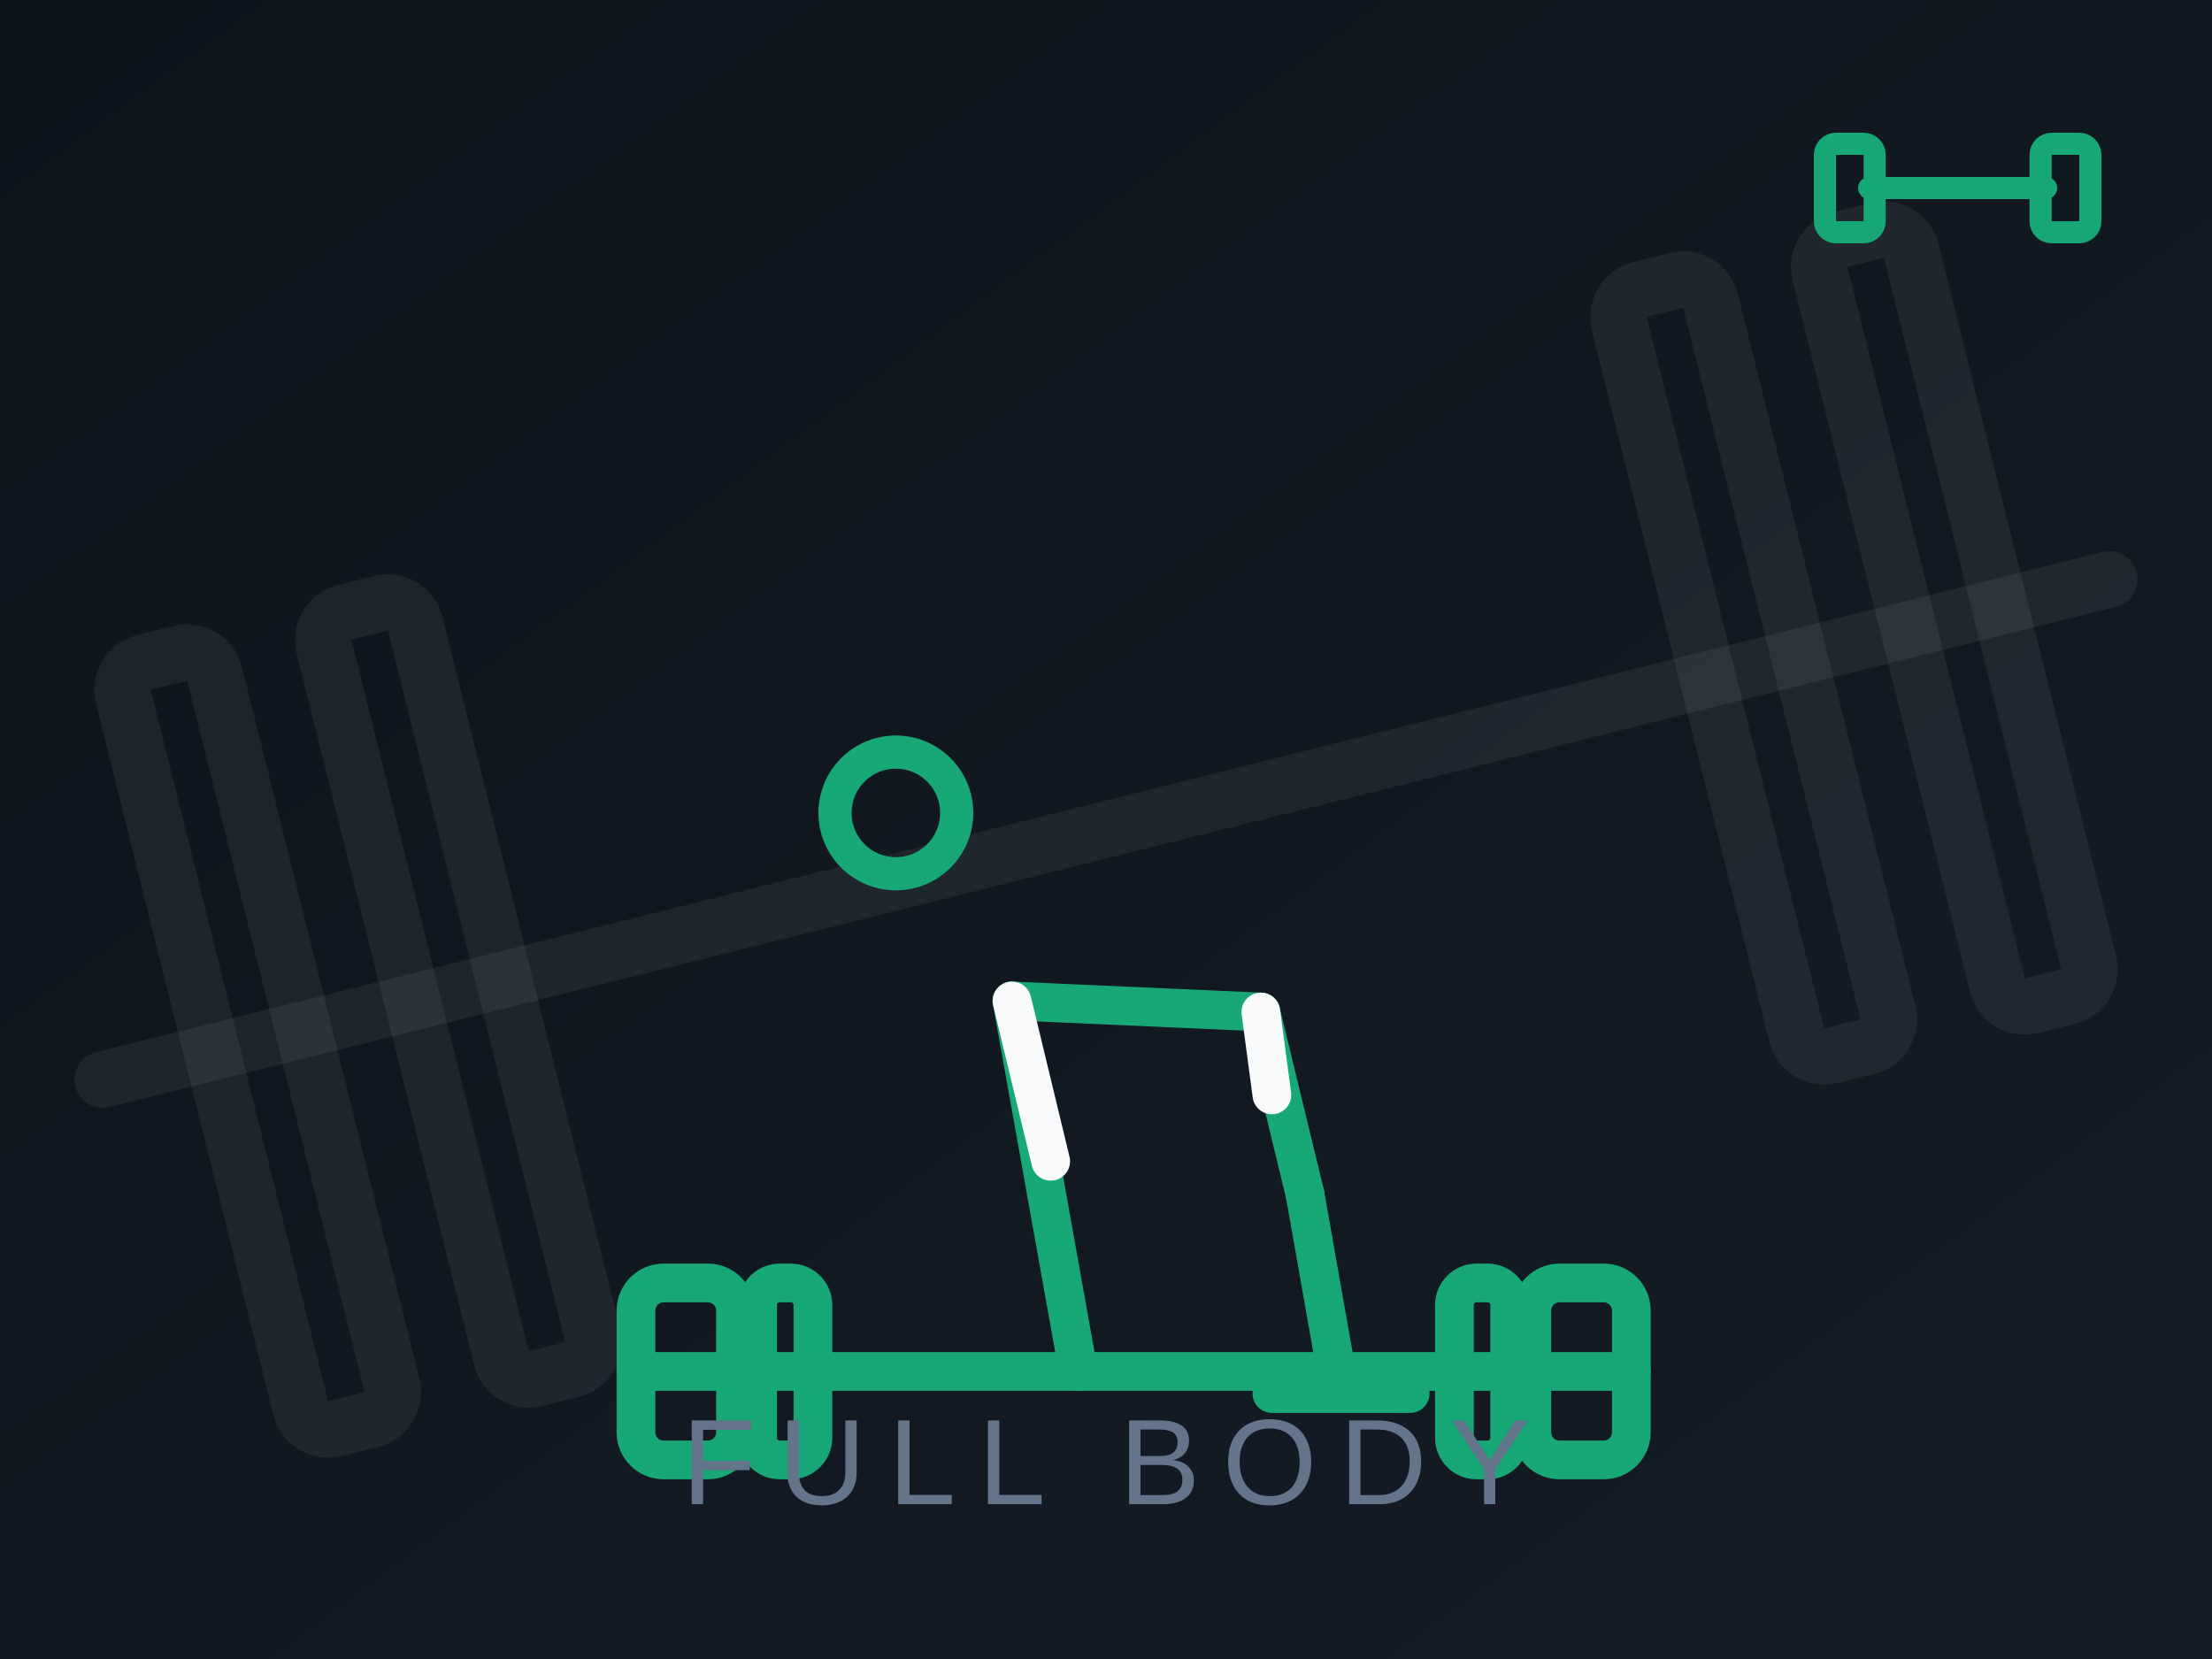
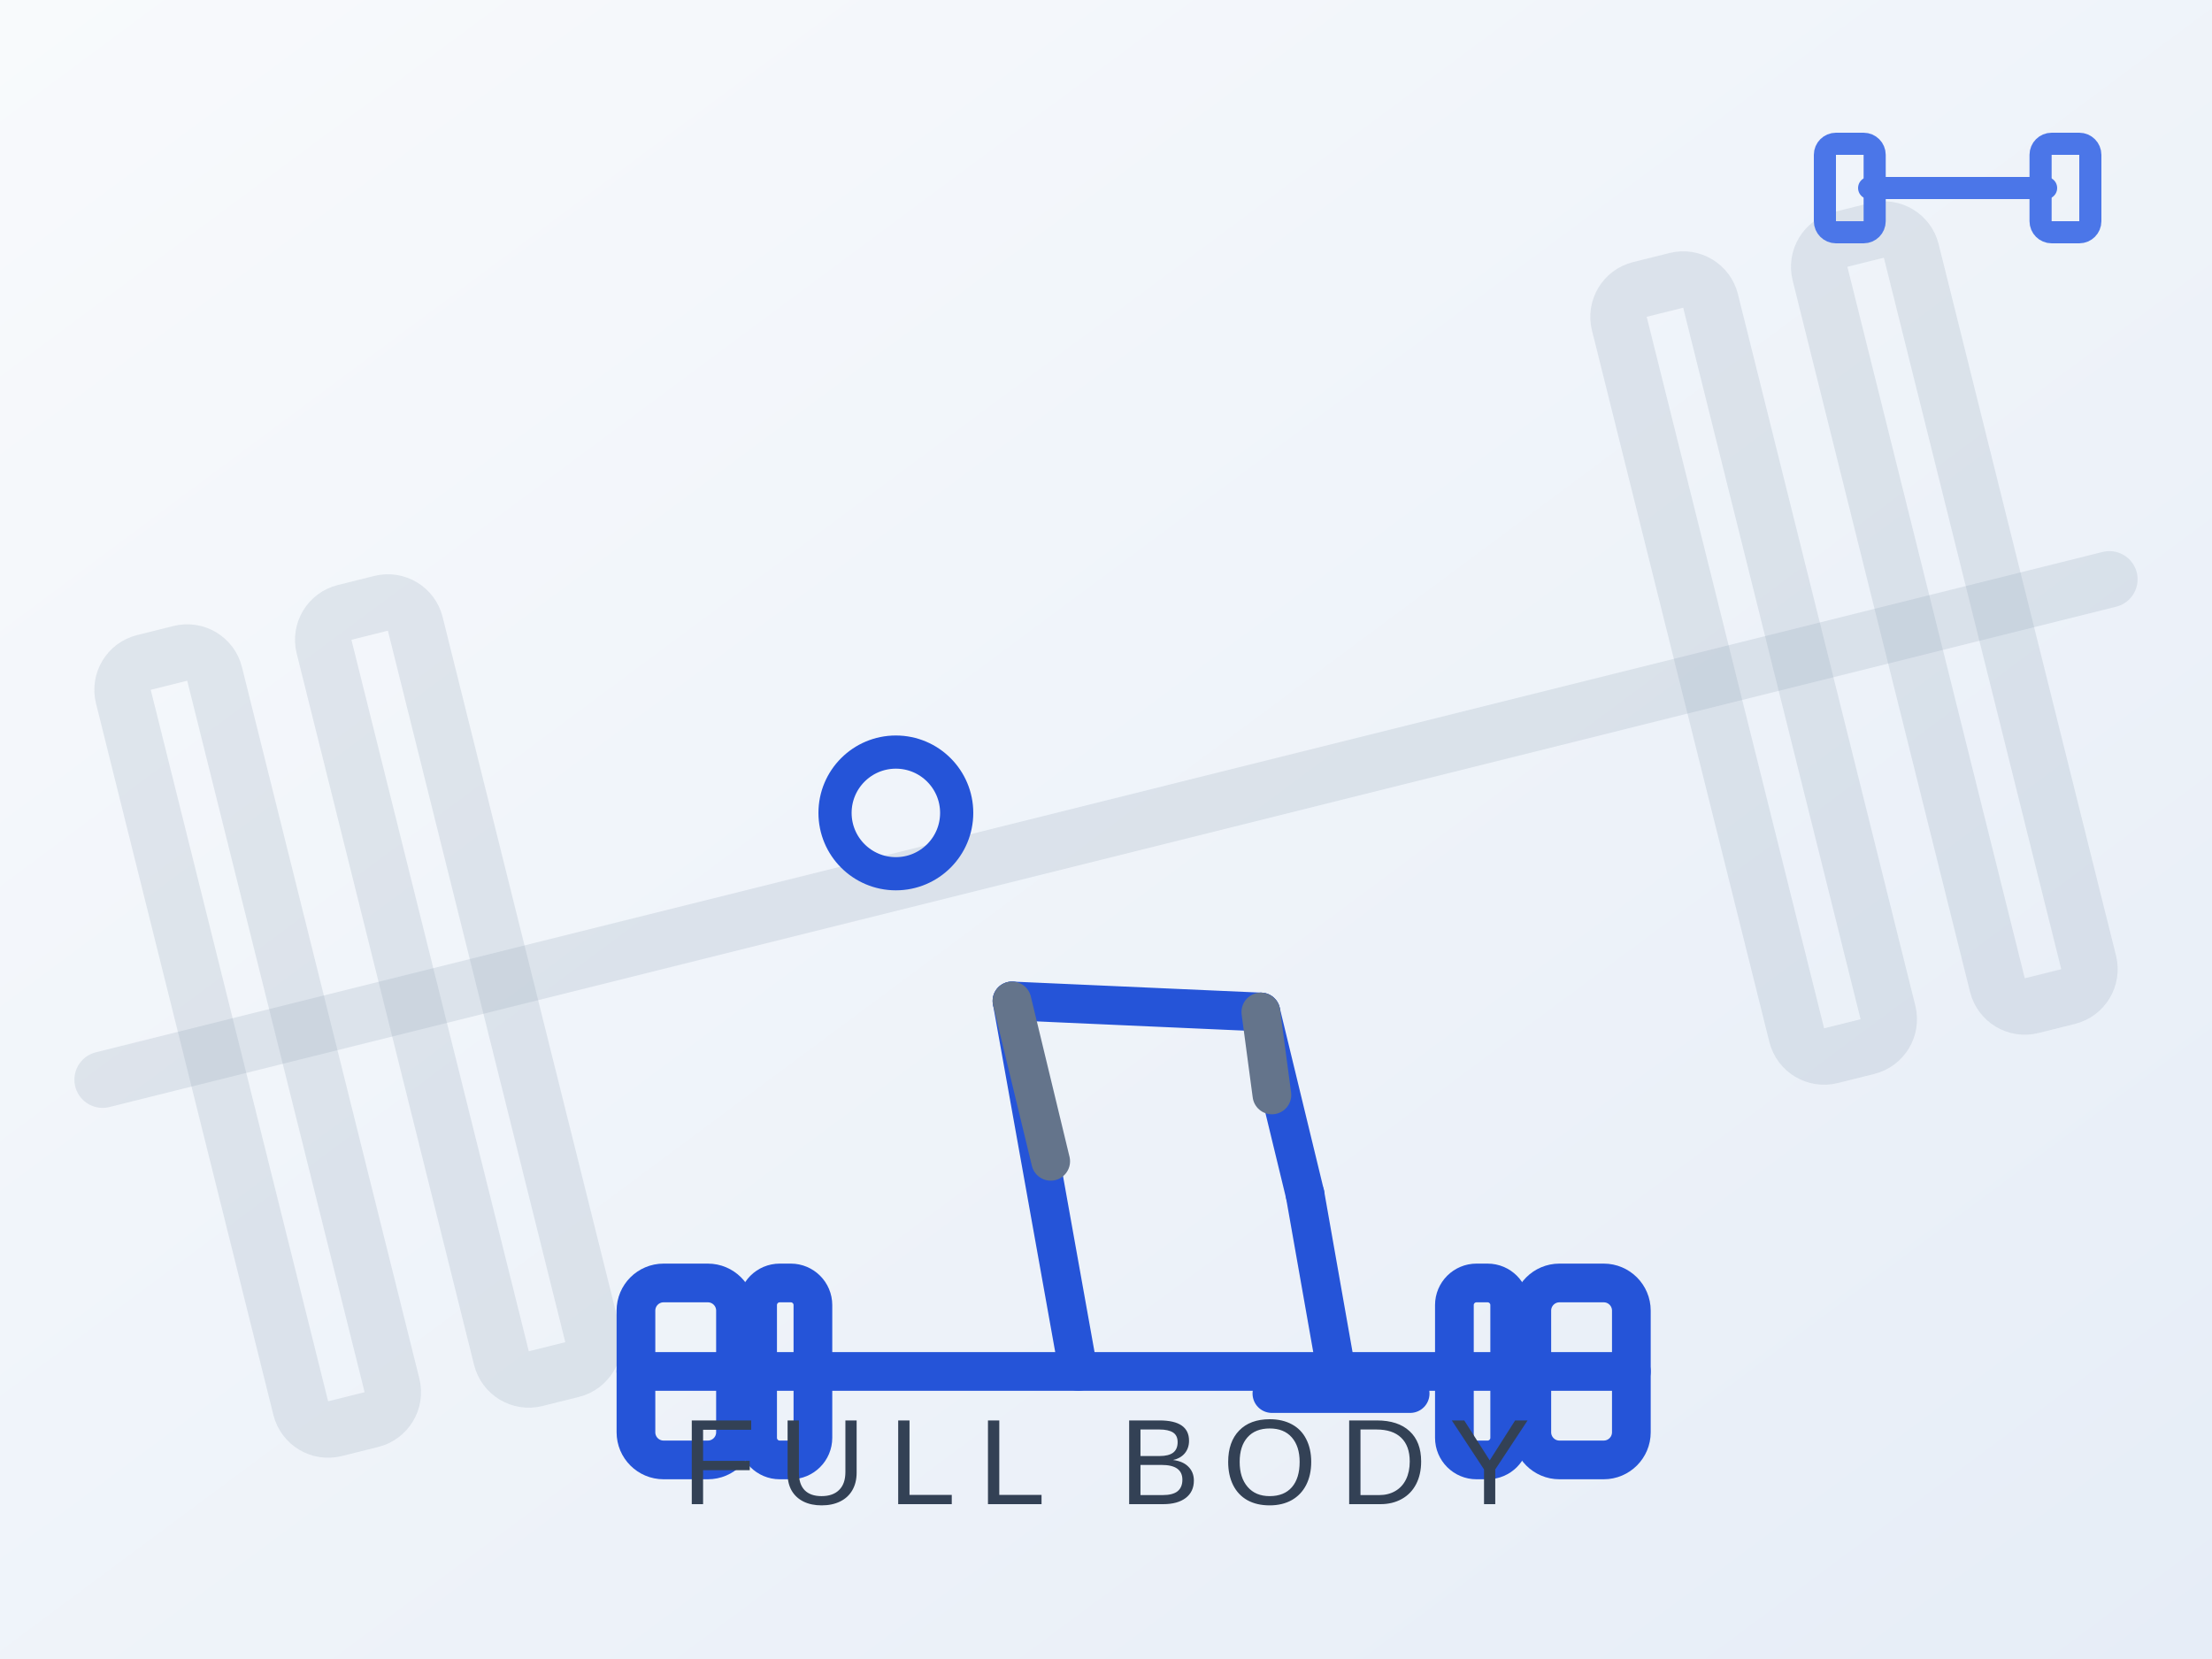
<svg xmlns="http://www.w3.org/2000/svg" viewBox="0 0 400 300" width="400" height="300">
  <defs>
    <linearGradient id="bg" x1="0" y1="0" x2="1" y2="1">
-       <stop offset="0" stop-color="#0e141c" />
-       <stop offset="1" stop-color="#141c26" />
+       <stop offset="0" stop-color="#f8fafc" />
+       <stop offset="1" stop-color="#e6edf7" />
    </linearGradient>
  </defs>
  <rect width="400" height="300" fill="url(#bg)" />
-   <g stroke="#ffffff" stroke-opacity="0.06" stroke-width="6" stroke-linecap="round" stroke-linejoin="round" fill="none" transform="translate(200,150) rotate(-14) scale(1.7)">
+   <g stroke="#94a3b8" stroke-opacity="0.22" stroke-width="6" stroke-linecap="round" stroke-linejoin="round" fill="none" transform="translate(200,150) rotate(-14) scale(1.7)">
    <line x1="-110" y1="0" x2="110" y2="0" />
    <rect x="-98" y="-42" width="10" height="84" rx="3" />
    <rect x="-76" y="-42" width="10" height="84" rx="3" />
    <rect x="66" y="-42" width="10" height="84" rx="3" />
    <rect x="88" y="-42" width="10" height="84" rx="3" />
  </g>
-   <g stroke="#18A878" stroke-width="4" fill="none" stroke-linecap="round" stroke-linejoin="round">
+   <g stroke="#4b76e8" stroke-width="4" fill="none" stroke-linecap="round" stroke-linejoin="round">
    <line x1="338" y1="34" x2="370" y2="34" />
    <rect x="330" y="26" width="9" height="16" rx="2" />
    <rect x="369" y="26" width="9" height="16" rx="2" />
  </g>
  <g fill="none" stroke-linecap="round" stroke-linejoin="round">
-     <g stroke="#18A878" stroke-width="7">
+     <g stroke="#2554d8" stroke-width="7">
      <line x1="115" y1="248" x2="295" y2="248" />
      <rect x="115" y="232" width="18" height="32" rx="5" />
      <rect x="137" y="232" width="10" height="32" rx="4" />
      <rect x="263" y="232" width="10" height="32" rx="4" />
      <rect x="277" y="232" width="18" height="32" rx="5" />
      <line x1="183" y1="181" x2="195" y2="248" />
      <line x1="183" y1="181" x2="228" y2="183" />
      <line x1="228" y1="183" x2="236" y2="216" />
      <line x1="236" y1="216" x2="242" y2="250" />
      <line x1="230" y1="252" x2="255" y2="252" />
    </g>
-     <g stroke="#f8fafc" stroke-width="7">
+     <g stroke="#64748b" stroke-width="7">
      <line x1="183" y1="181" x2="190" y2="210" />
      <line x1="228" y1="183" x2="230" y2="198" />
    </g>
-     <circle cx="162" cy="147" r="11" stroke="#18A878" stroke-width="6" />
+     <circle cx="162" cy="147" r="11" stroke="#2554d8" stroke-width="6" />
  </g>
-   <text x="200" y="272" text-anchor="middle" font-family="Arial, Helvetica, sans-serif" font-size="22" letter-spacing="4" fill="#64748b">FULL BODY</text>
+   <text x="200" y="272" text-anchor="middle" font-family="Arial, Helvetica, sans-serif" font-size="22" letter-spacing="4" fill="#334155">FULL BODY</text>
</svg>
